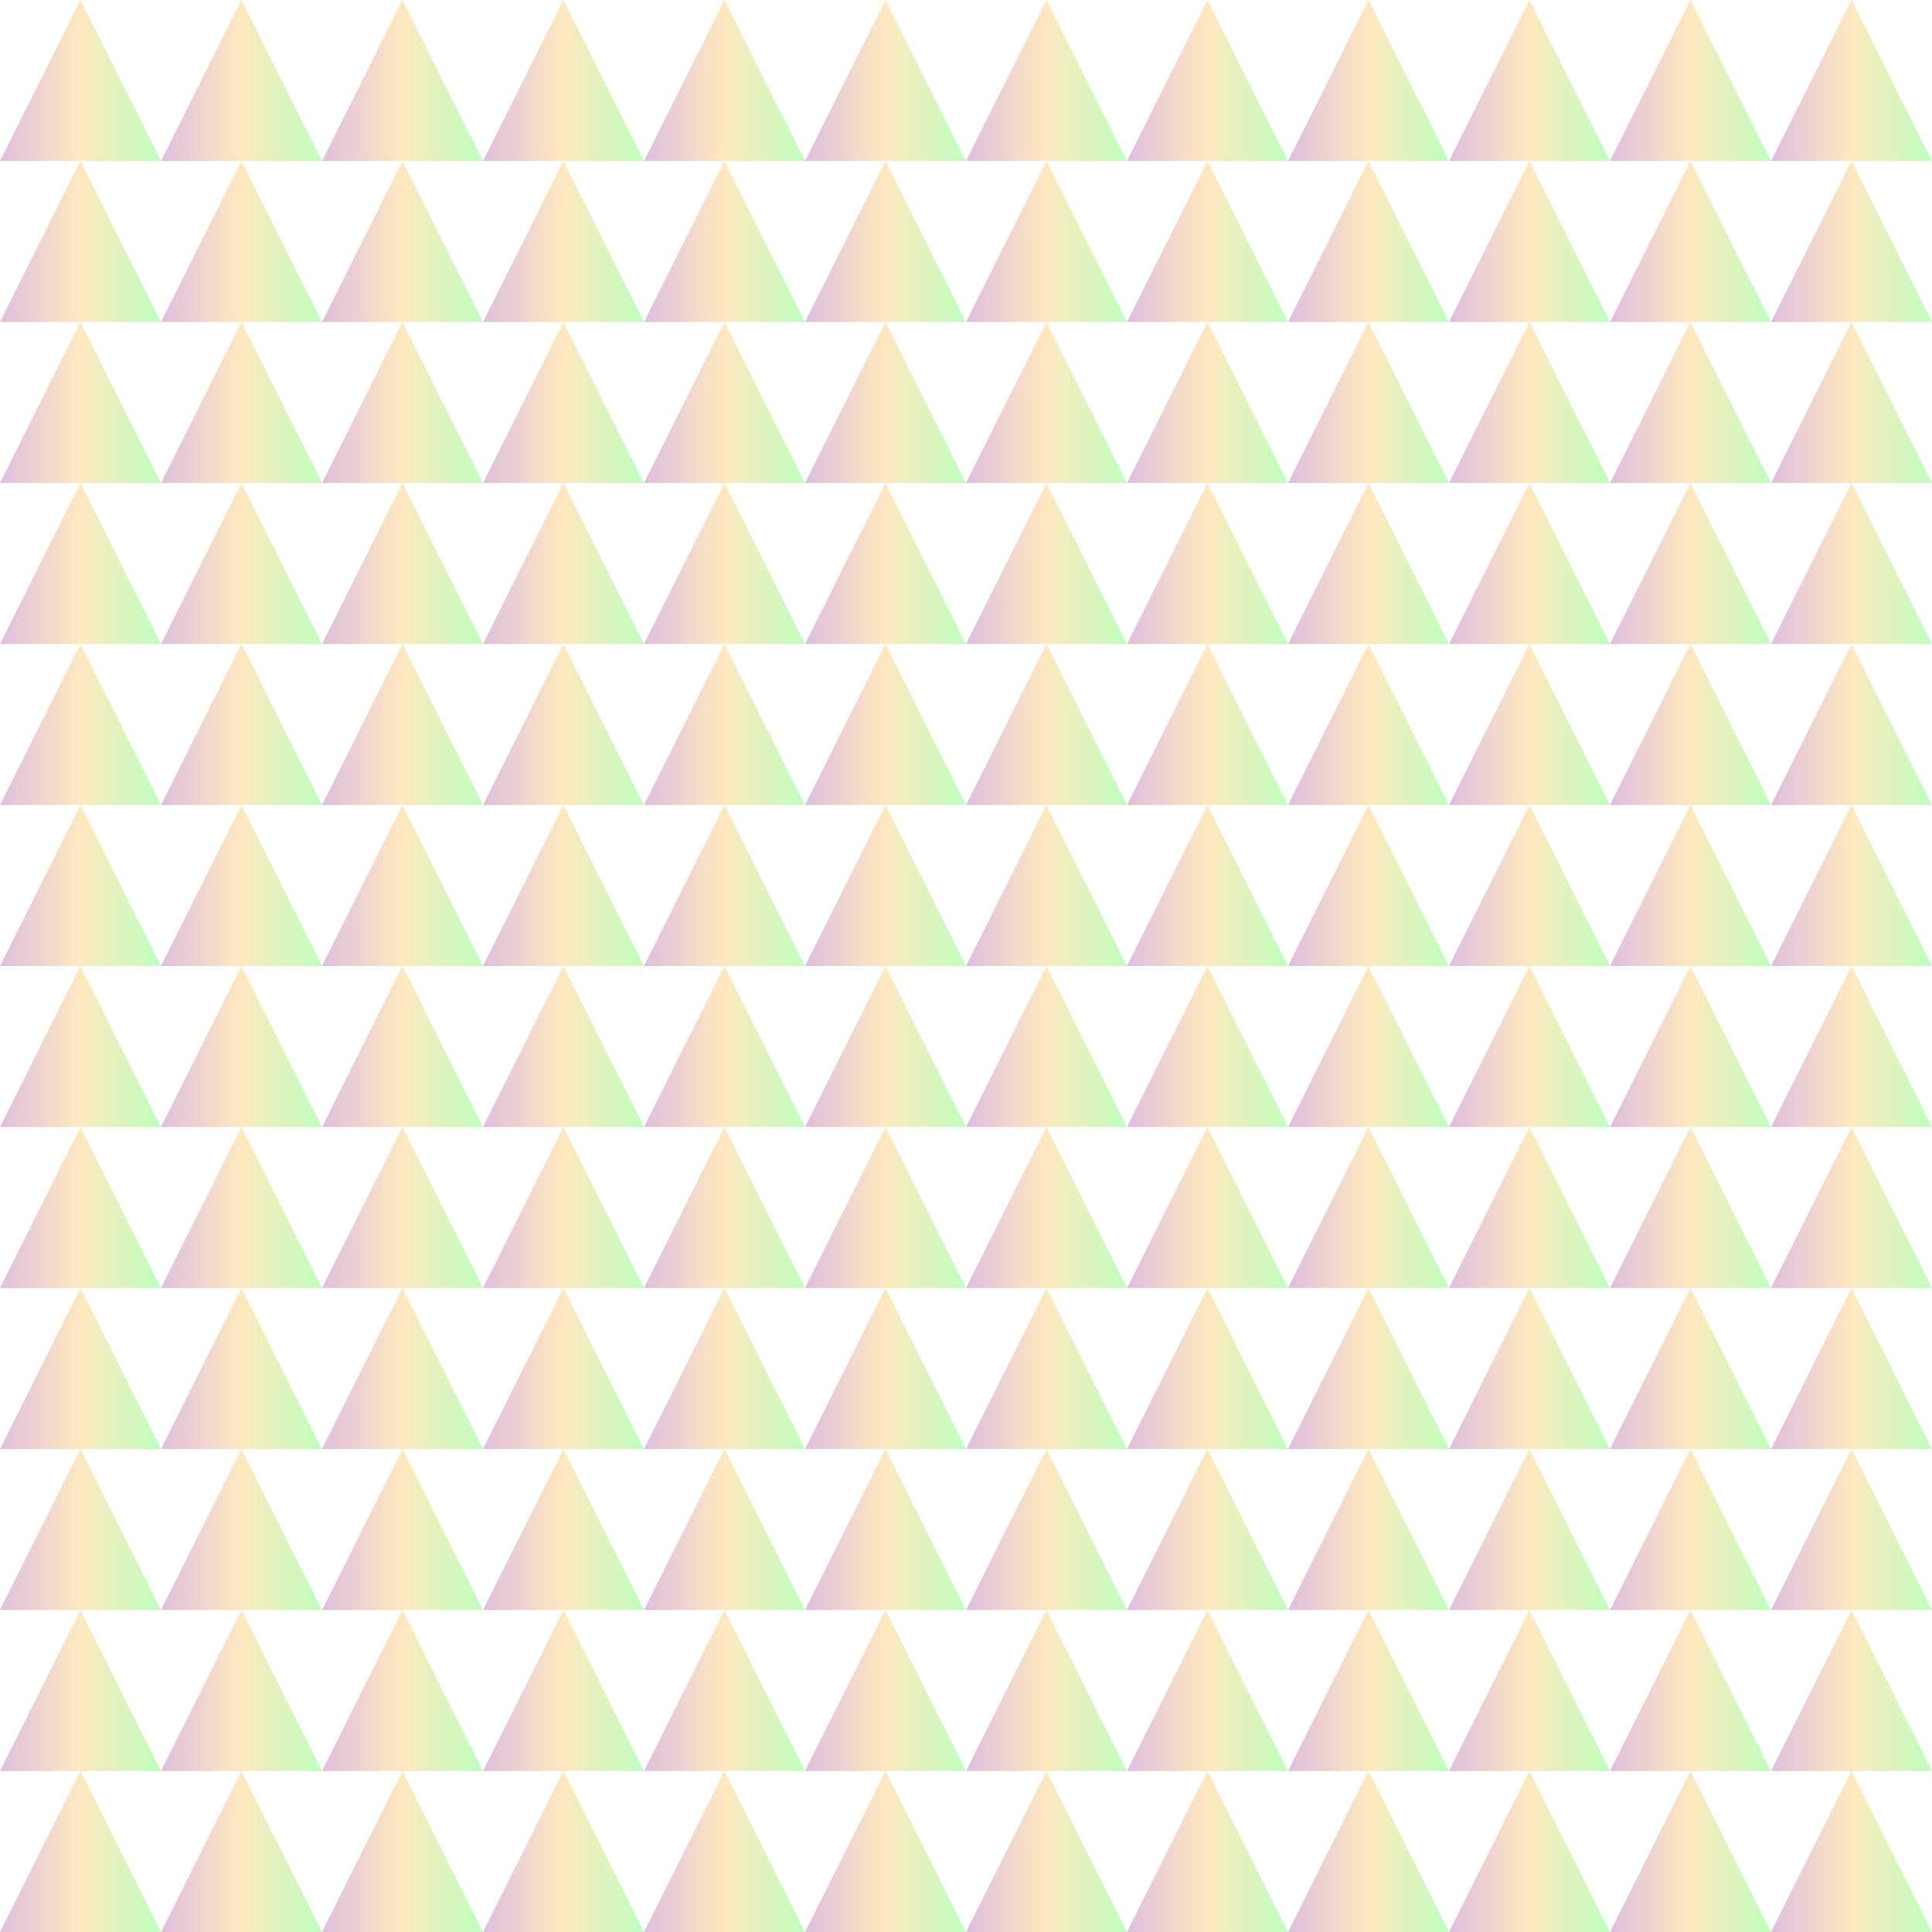
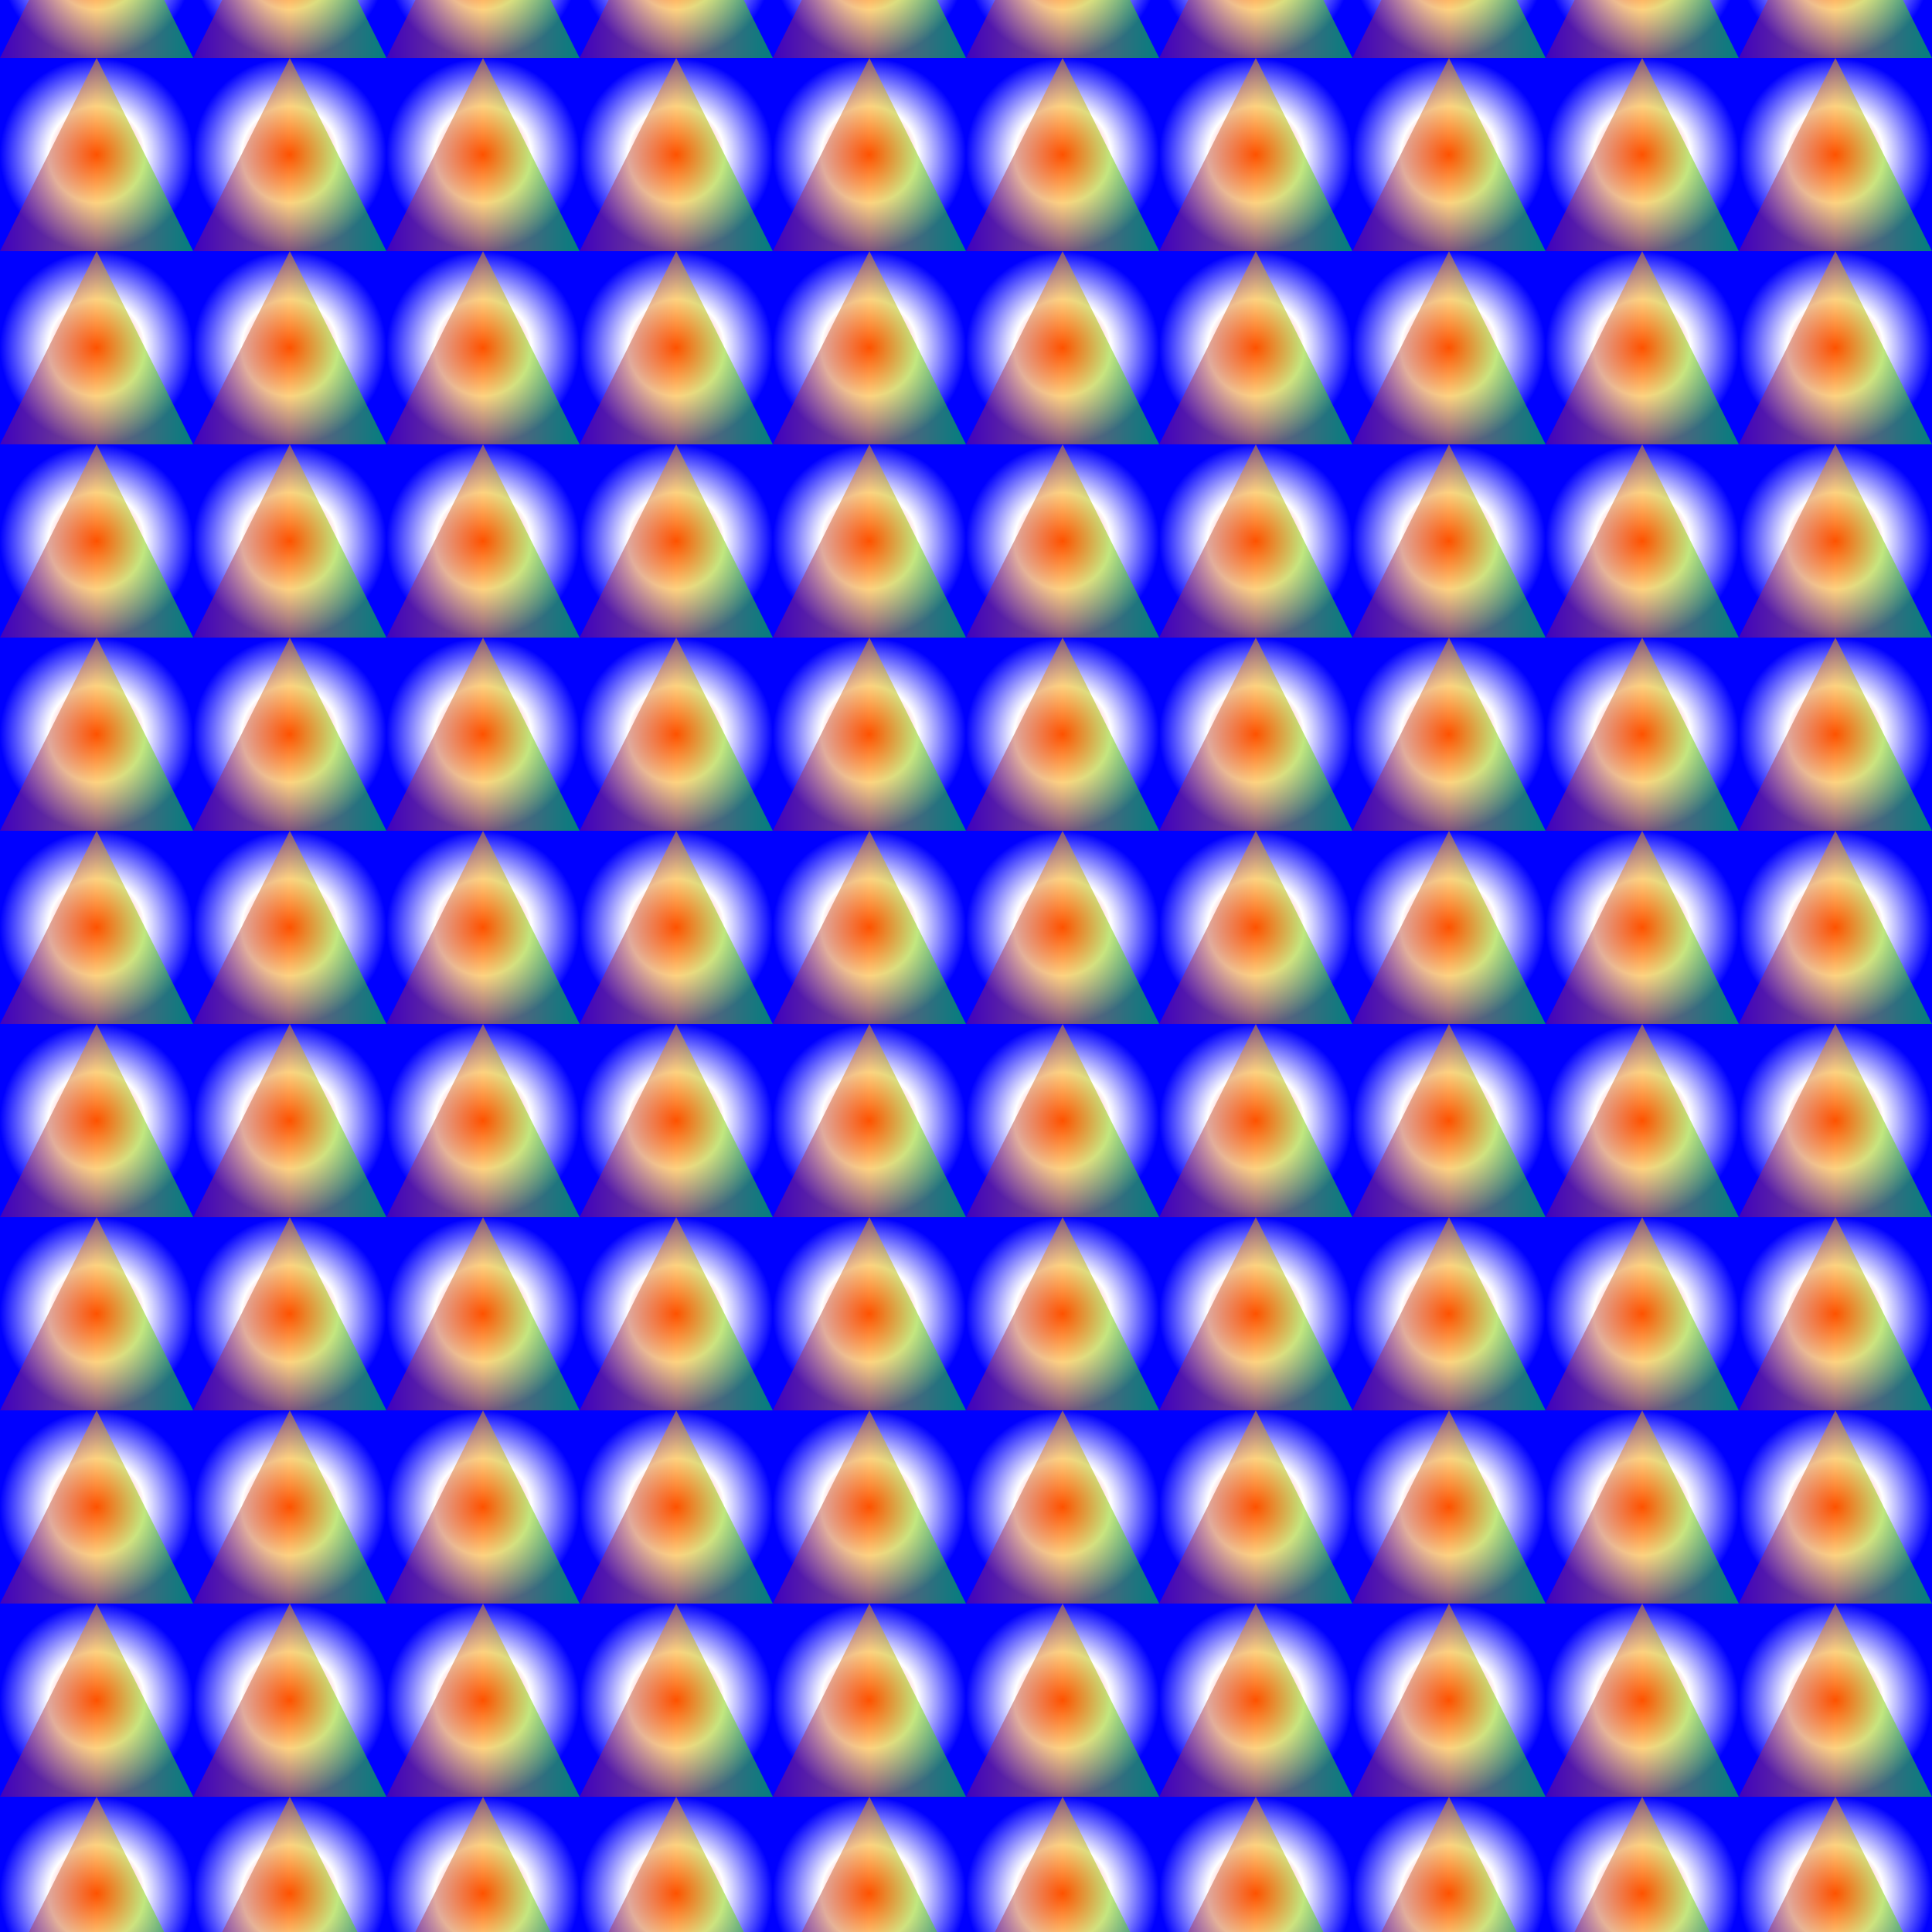
- <svg xmlns="http://www.w3.org/2000/svg" width="120" height="120" viewBox="0 0 120 120">
+ <svg xmlns="http://www.w3.org/2000/svg" viewBox="0 0 100 100">
  <defs>
    <linearGradient id="grad">
      <stop offset="0%" style="stop-color: purple; " />
      <stop offset="50%" style="stop-color: orange;" />
      <stop offset="100%" style="stop-color: lime;" />
    </linearGradient>
-     <pattern id="Triangle" width="10" height="10" patternUnits="userSpaceOnUse">
-       <polygon fill-opacity="0.25" fill="url(#grad)" points="5,0 10,10 0,10" />
+     <radialGradient id="rg">
+       <stop offset="0%" style="stop-color: red; " />
+       <stop offset="50%" style="stop-color: white;" />
+       <stop offset="100%" style="stop-color: blue;" />
+     </radialGradient>
+     <pattern y="3" id="Triangle" width="10" height="10" patternUnits="userSpaceOnUse">
+       <rect width="10" height="10" fill="url(#rg)" />
+       <polygon fill-opacity="0.5" fill="url(#grad)" points="5,0 10,10 0,10" />
    </pattern>
  </defs>
-   <rect width="120" height="120" fill="url(#Triangle)" />
+   <rect width="100" height="100" fill="url(#Triangle)" />
</svg>
